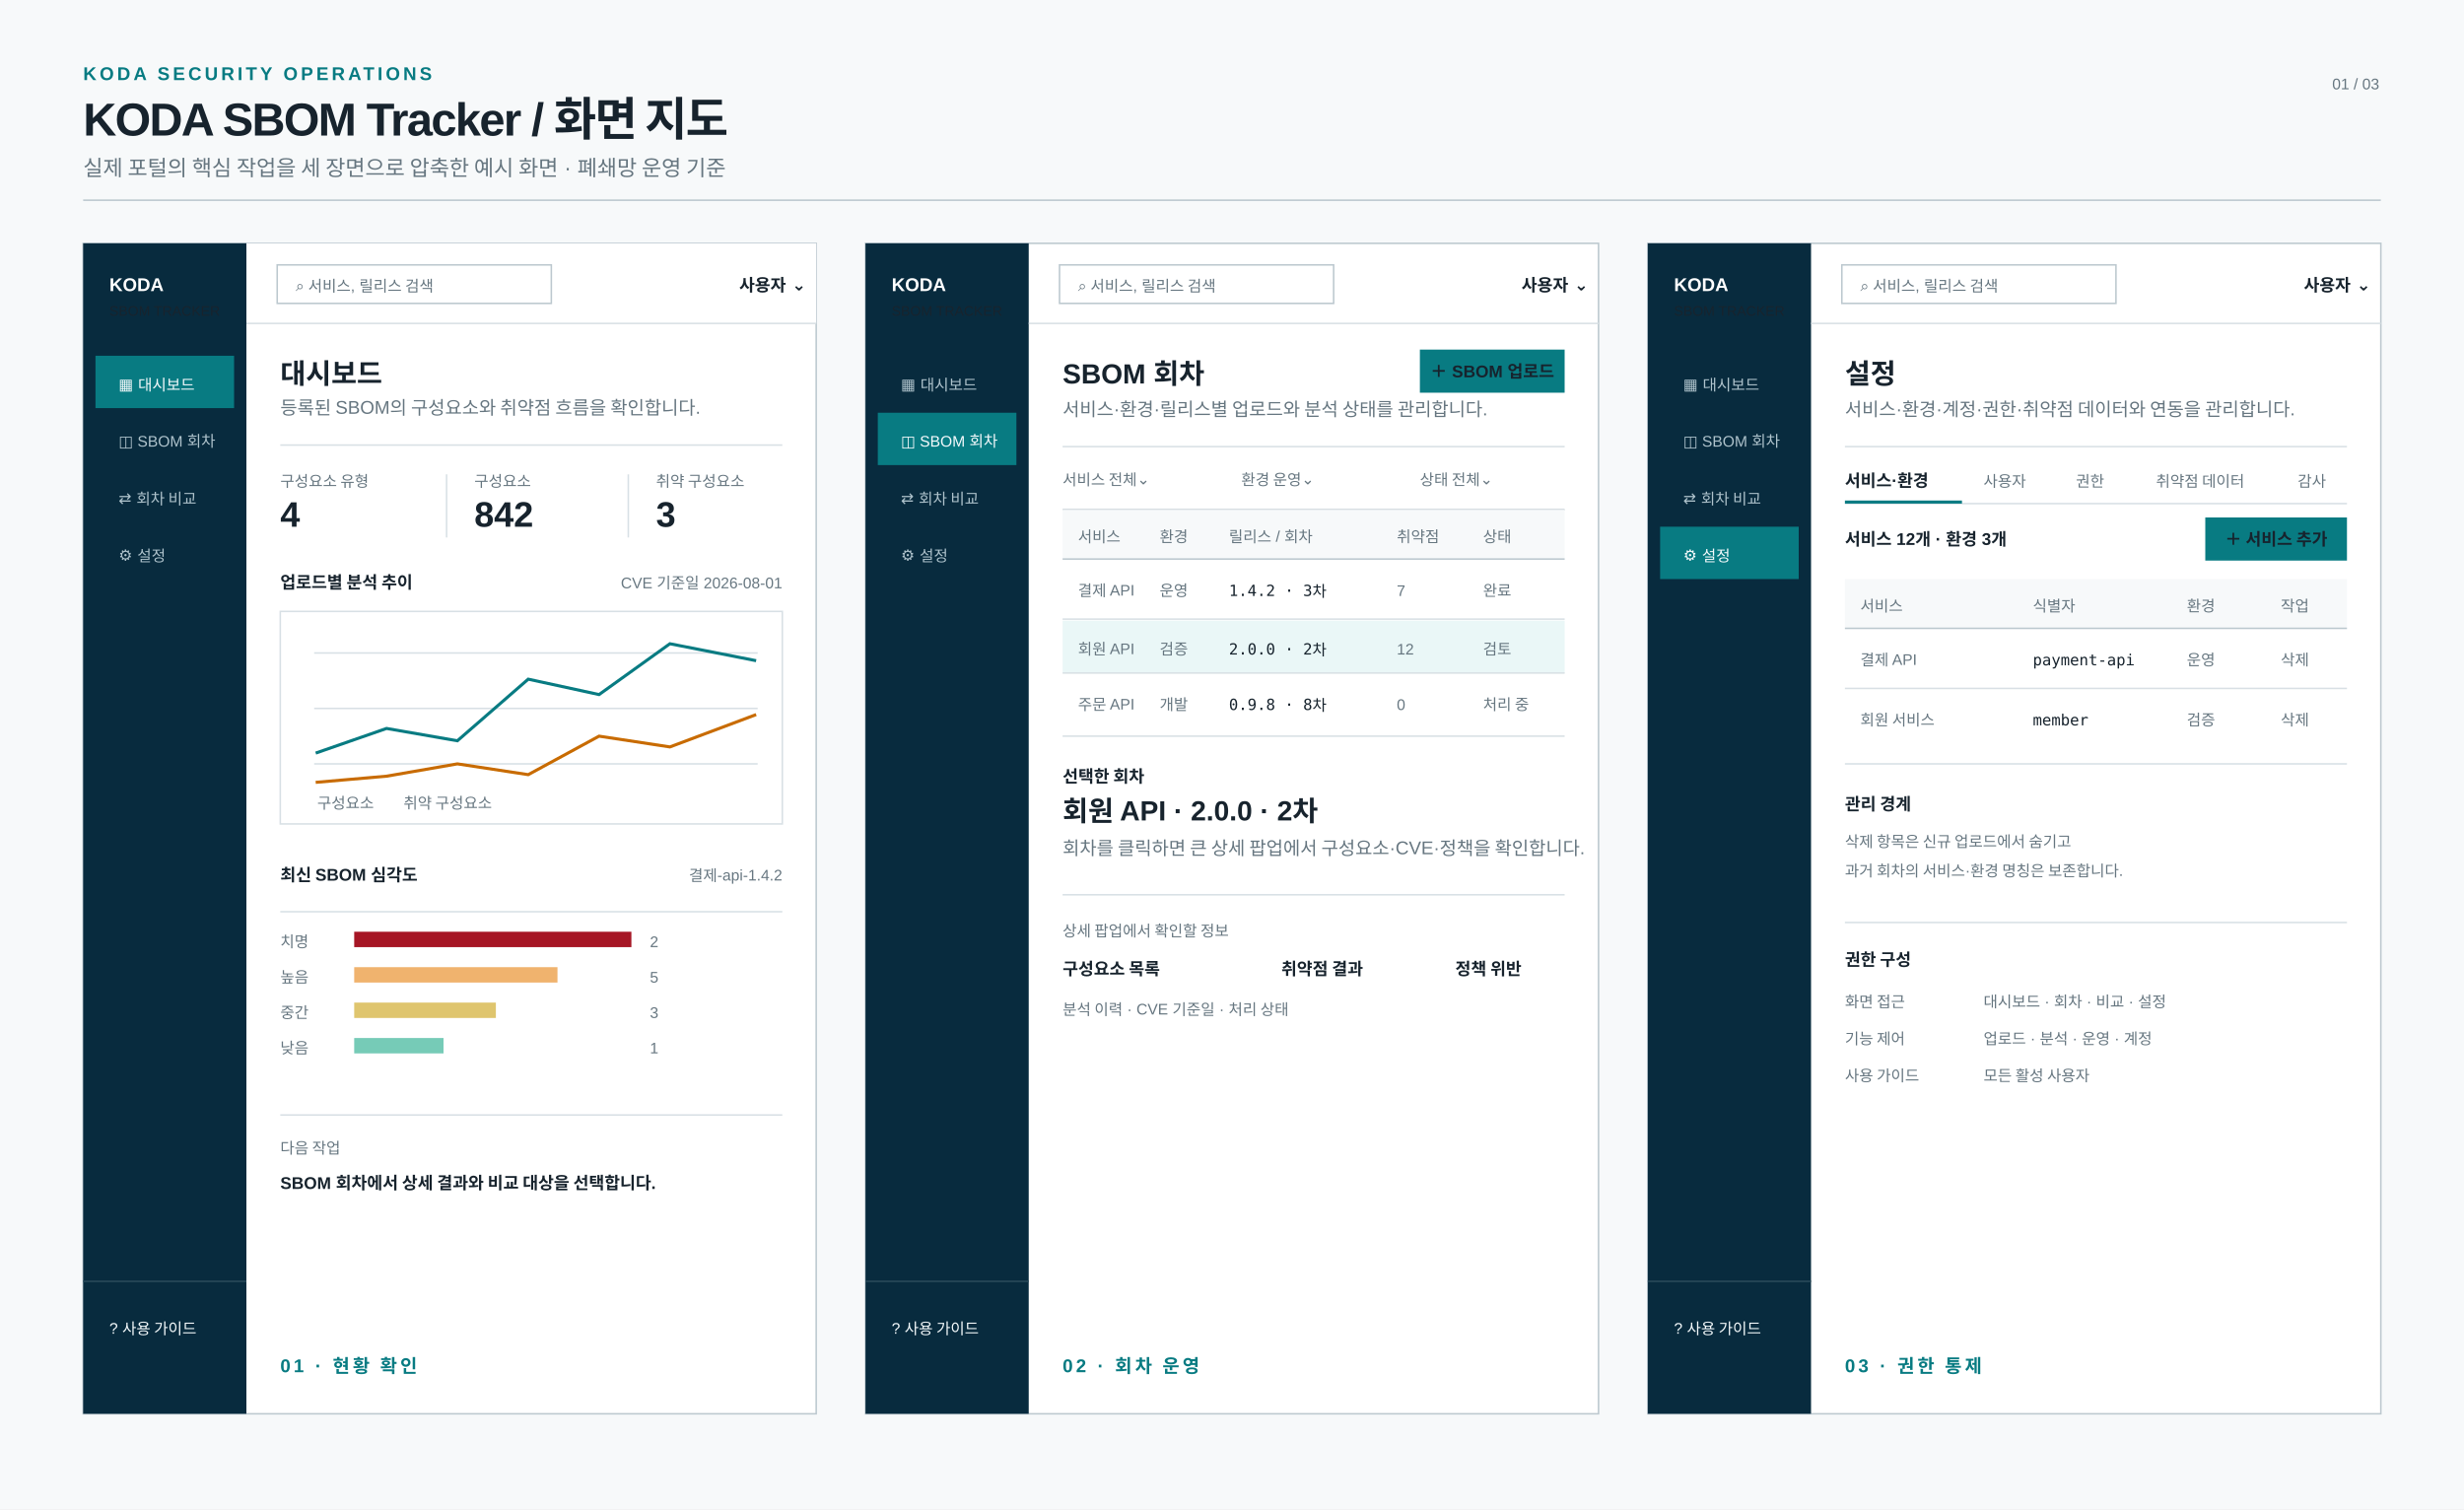
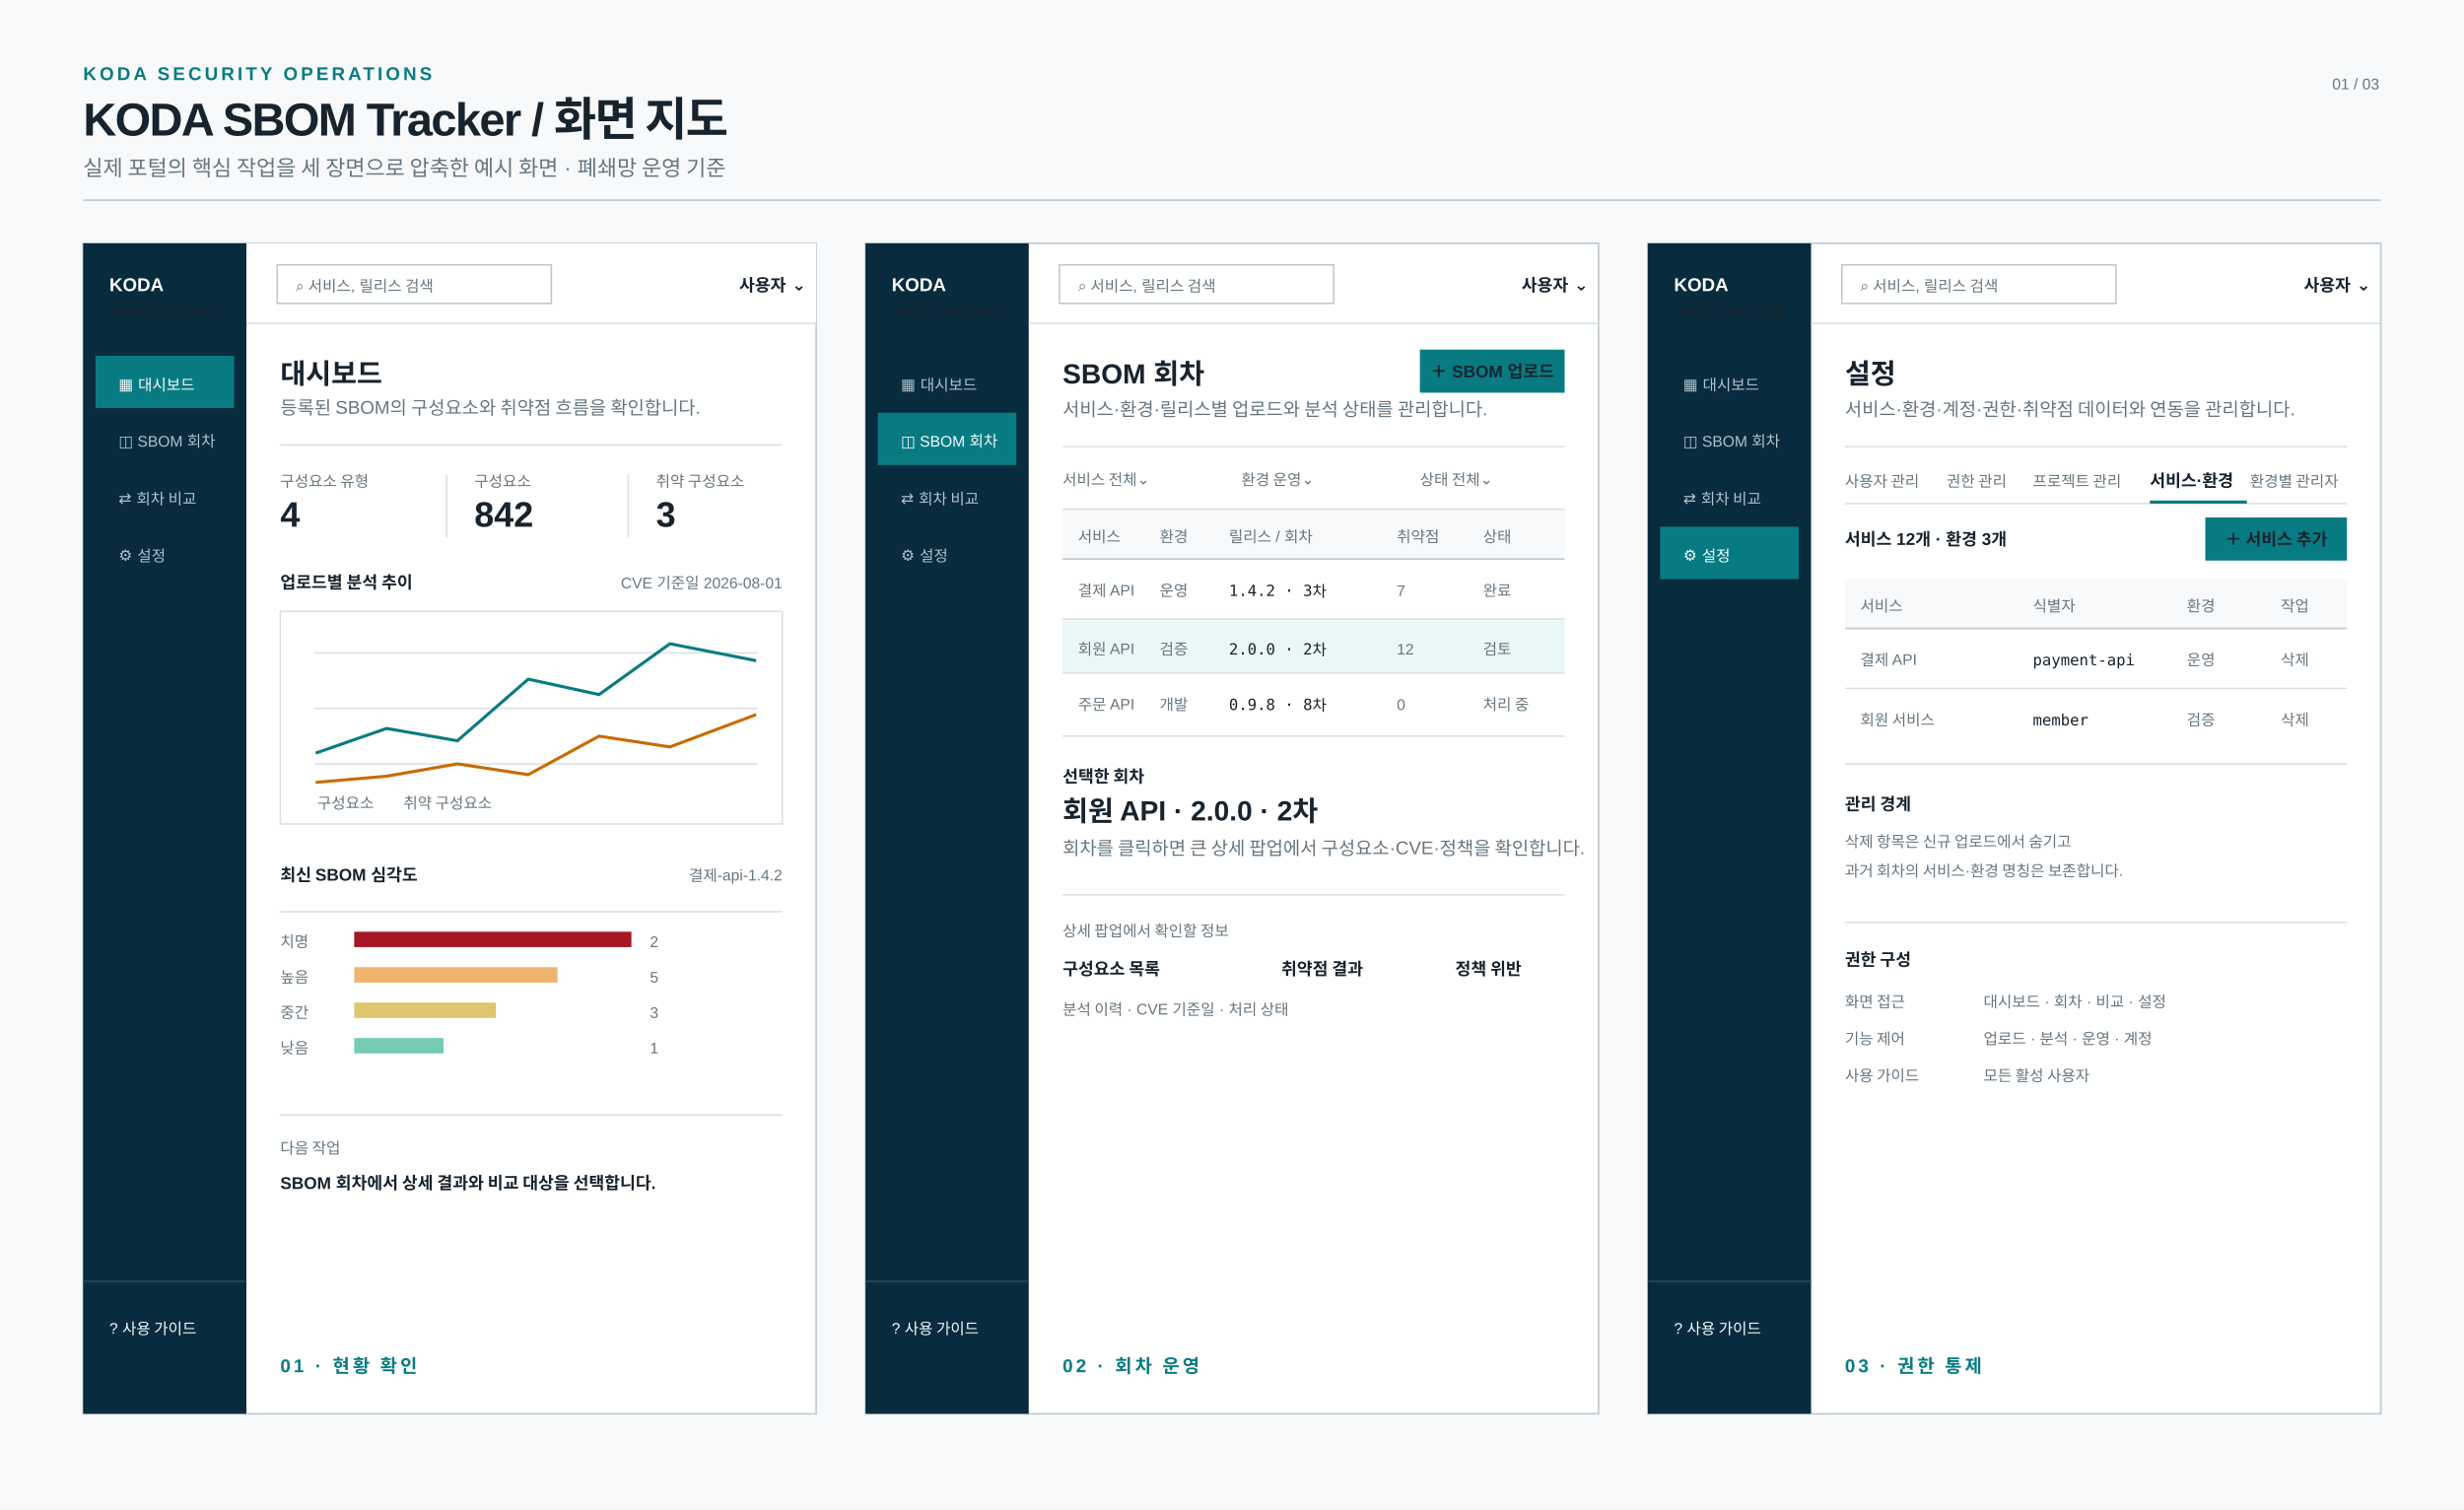
<svg xmlns="http://www.w3.org/2000/svg" viewBox="0 0 1600 980" role="img" aria-labelledby="screens-title screens-desc">
  <style>
    text { font-family: Pretendard, "Noto Sans KR", Arial, sans-serif; fill: #17232d; }
    .eyebrow { font-size: 12px; letter-spacing: 2px; font-weight: 700; fill: #087b82; }
    .title { font-size: 30px; font-weight: 750; letter-spacing: -1px; }
    .subtitle { font-size: 14px; fill: #667680; }
    .screen-title { font-size: 18px; font-weight: 750; }
    .screen-note { font-size: 12px; fill: #667680; }
    .small { font-size: 10px; fill: #667680; }
    .label { font-size: 11px; font-weight: 650; }
    .metric { font-size: 23px; font-weight: 750; }
    .mono { font-family: ui-monospace, SFMono-Regular, Menlo, monospace; font-size: 10px; }
    .line { stroke: #d8e0e5; stroke-width: 1; }
    .dark-line { stroke: #bcc8cf; stroke-width: 1; }
    .accent-line { stroke: #087b82; stroke-width: 2; }
    .nav-label { font-size: 10px; fill: #f5fafc; }
    .nav-muted { font-size: 10px; fill: #afc3cc; }
    .white { fill: #fff; }
  </style>
  <rect width="1600" height="980" fill="#f7f9fa" />
  <text x="54" y="52" class="eyebrow">KODA SECURITY OPERATIONS</text>
  <text x="54" y="88" class="title">KODA SBOM Tracker / 화면 지도</text>
  <text x="54" y="114" class="subtitle">실제 포털의 핵심 작업을 세 장면으로 압축한 예시 화면 · 폐쇄망 운영 기준</text>
  <text x="1545" y="58" text-anchor="end" class="small">01 / 03</text>
  <line x1="54" y1="130" x2="1546" y2="130" class="dark-line" />
  <g transform="translate(54 158)">
    <rect width="476" height="760" fill="#fff" stroke="#bcc8cf" />
    <rect width="106" height="760" fill="#082b3e" />
    <text x="17" y="31" font-size="12" font-weight="750" class="white">KODA</text>
    <text x="17" y="47" font-size="9" fill="#8ad5dc">SBOM TRACKER</text>
    <rect x="8" y="73" width="90" height="34" fill="#087b82" />
    <text x="23" y="95" class="nav-label">▦  대시보드</text>
    <text x="23" y="132" class="nav-muted">◫  SBOM 회차</text>
    <text x="23" y="169" class="nav-muted">⇄  회차 비교</text>
    <text x="23" y="206" class="nav-muted">⚙  설정</text>
    <line x1="0" y1="674" x2="106" y2="674" stroke="#294a5a" />
    <text x="17" y="708" class="nav-label">?  사용 가이드</text>
    <rect x="106" width="370" height="52" fill="#fff" />
    <line x1="106" y1="52" x2="476" y2="52" class="line" />
    <rect x="126" y="14" width="178" height="25" fill="#fff" stroke="#bcc8cf" />
    <text x="138" y="31" class="small">⌕  서비스, 릴리스 검색</text>
    <text x="426" y="31" class="label">사용자 ⌄</text>
    <text x="128" y="91" class="screen-title">대시보드</text>
    <text x="128" y="111" class="screen-note">등록된 SBOM의 구성요소와 취약점 흐름을 확인합니다.</text>
    <line x1="128" y1="131" x2="454" y2="131" class="line" />
    <text x="128" y="158" class="small">구성요소 유형</text>
    <text x="128" y="184" class="metric">4</text>
    <line x1="236" y1="150" x2="236" y2="191" class="line" />
    <text x="254" y="158" class="small">구성요소</text>
    <text x="254" y="184" class="metric">842</text>
    <line x1="354" y1="150" x2="354" y2="191" class="line" />
    <text x="372" y="158" class="small">취약 구성요소</text>
    <text x="372" y="184" class="metric" fill="#c86b00">3</text>
    <text x="128" y="224" class="label">업로드별 분석 추이</text>
    <text x="454" y="224" text-anchor="end" class="small">CVE 기준일 2026-08-01</text>
    <rect x="128" y="239" width="326" height="138" fill="#fff" stroke="#d8e0e5" />
    <line x1="150" y1="266" x2="438" y2="266" class="line" />
    <line x1="150" y1="302" x2="438" y2="302" class="line" />
    <line x1="150" y1="338" x2="438" y2="338" class="line" />
    <polyline points="151,331 197,315 243,323 289,283 335,293 381,260 437,271" fill="none" stroke="#087b82" stroke-width="2" />
    <polyline points="151,350 197,346 243,338 289,345 335,320 381,327 437,306" fill="none" stroke="#c86b00" stroke-width="2" />
    <text x="152" y="367" class="small">구성요소</text>
    <text x="208" y="367" class="small" fill="#c86b00">취약 구성요소</text>
    <text x="128" y="414" class="label">최신 SBOM 심각도</text>
    <text x="454" y="414" text-anchor="end" class="small">결제-api-1.4.2</text>
    <line x1="128" y1="434" x2="454" y2="434" class="line" />
    <text x="128" y="457" class="small">치명</text>
    <rect x="176" y="447" width="180" height="10" fill="#a61625" />
    <text x="368" y="457" class="small">2</text>
    <text x="128" y="480" class="small">높음</text>
    <rect x="176" y="470" width="132" height="10" fill="#f0b36e" />
    <text x="368" y="480" class="small">5</text>
    <text x="128" y="503" class="small">중간</text>
    <rect x="176" y="493" width="92" height="10" fill="#dfc56e" />
    <text x="368" y="503" class="small">3</text>
    <text x="128" y="526" class="small">낮음</text>
    <rect x="176" y="516" width="58" height="10" fill="#76cbb7" />
    <text x="368" y="526" class="small">1</text>
    <line x1="128" y1="566" x2="454" y2="566" class="line" />
    <text x="128" y="591" class="small">다음 작업</text>
    <text x="128" y="614" class="label">SBOM 회차에서 상세 결과와 비교 대상을 선택합니다.</text>
    <text x="128" y="733" class="eyebrow">01 · 현황 확인</text>
  </g>
  <g transform="translate(562 158)">
    <rect width="476" height="760" fill="#fff" stroke="#bcc8cf" />
    <rect width="106" height="760" fill="#082b3e" />
    <text x="17" y="31" font-size="12" font-weight="750" class="white">KODA</text>
    <text x="17" y="47" font-size="9" fill="#8ad5dc">SBOM TRACKER</text>
    <text x="23" y="95" class="nav-muted">▦  대시보드</text>
    <rect x="8" y="110" width="90" height="34" fill="#087b82" />
    <text x="23" y="132" class="nav-label">◫  SBOM 회차</text>
    <text x="23" y="169" class="nav-muted">⇄  회차 비교</text>
    <text x="23" y="206" class="nav-muted">⚙  설정</text>
    <line x1="0" y1="674" x2="106" y2="674" stroke="#294a5a" />
    <text x="17" y="708" class="nav-label">?  사용 가이드</text>
    <line x1="106" y1="52" x2="476" y2="52" class="line" />
    <rect x="126" y="14" width="178" height="25" fill="#fff" stroke="#bcc8cf" />
    <text x="138" y="31" class="small">⌕  서비스, 릴리스 검색</text>
    <text x="426" y="31" class="label">사용자 ⌄</text>
    <text x="128" y="91" class="screen-title">SBOM 회차</text>
    <rect x="360" y="69" width="94" height="28" fill="#087b82" />
    <text x="407" y="87" text-anchor="middle" font-size="11" font-weight="700" fill="#fff">＋ SBOM 업로드</text>
    <text x="128" y="112" class="screen-note">서비스·환경·릴리스별 업로드와 분석 상태를 관리합니다.</text>
    <line x1="128" y1="132" x2="454" y2="132" class="line" />
    <text x="128" y="157" class="small">서비스  전체⌄</text>
    <text x="244" y="157" class="small">환경  운영⌄</text>
    <text x="360" y="157" class="small">상태  전체⌄</text>
    <line x1="128" y1="173" x2="454" y2="173" class="dark-line" />
    <rect x="128" y="173" width="326" height="32" fill="#f7f9fa" />
    <text x="138" y="194" class="small">서비스</text>
    <text x="191" y="194" class="small">환경</text>
    <text x="236" y="194" class="small">릴리스 / 회차</text>
    <text x="345" y="194" class="small">취약점</text>
    <text x="401" y="194" class="small">상태</text>
    <line x1="128" y1="205" x2="454" y2="205" class="dark-line" />
    <text x="138" y="229" class="small">결제 API</text>
    <text x="191" y="229" class="small">운영</text>
    <text x="236" y="229" class="mono">1.4.2 · 3차</text>
    <text x="345" y="229" class="small" fill="#a84d00">7</text>
    <text x="401" y="229" class="small" fill="#08705c">완료</text>
    <line x1="128" y1="244" x2="454" y2="244" class="line" />
    <rect x="128" y="245" width="326" height="34" fill="#eaf7f7" />
    <text x="138" y="267" class="small">회원 API</text>
    <text x="191" y="267" class="small">검증</text>
    <text x="236" y="267" class="mono">2.0.0 · 2차</text>
    <text x="345" y="267" class="small" fill="#a61625">12</text>
    <text x="401" y="267" class="small" fill="#c86b00">검토</text>
    <line x1="128" y1="279" x2="454" y2="279" class="line" />
    <text x="138" y="303" class="small">주문 API</text>
    <text x="191" y="303" class="small">개발</text>
    <text x="236" y="303" class="mono">0.9.8 · 8차</text>
    <text x="345" y="303" class="small">0</text>
    <text x="401" y="303" class="small" fill="#566872">처리 중</text>
    <line x1="128" y1="320" x2="454" y2="320" class="line" />
    <text x="128" y="350" class="label">선택한 회차</text>
    <text x="128" y="375" class="screen-title">회원 API · 2.0.0 · 2차</text>
    <text x="128" y="397" class="screen-note">회차를 클릭하면 큰 상세 팝업에서 구성요소·CVE·정책을 확인합니다.</text>
    <line x1="128" y1="423" x2="454" y2="423" class="line" />
    <text x="128" y="450" class="small">상세 팝업에서 확인할 정보</text>
    <text x="128" y="475" class="label">구성요소 목록</text>
    <text x="270" y="475" class="label">취약점 결과</text>
    <text x="383" y="475" class="label">정책 위반</text>
    <text x="128" y="501" class="small">분석 이력 · CVE 기준일 · 처리 상태</text>
    <text x="128" y="733" class="eyebrow">02 · 회차 운영</text>
  </g>
  <g transform="translate(1070 158)">
    <rect width="476" height="760" fill="#fff" stroke="#bcc8cf" />
    <rect width="106" height="760" fill="#082b3e" />
    <text x="17" y="31" font-size="12" font-weight="750" class="white">KODA</text>
    <text x="17" y="47" font-size="9" fill="#8ad5dc">SBOM TRACKER</text>
    <text x="23" y="95" class="nav-muted">▦  대시보드</text>
    <text x="23" y="132" class="nav-muted">◫  SBOM 회차</text>
    <text x="23" y="169" class="nav-muted">⇄  회차 비교</text>
    <rect x="8" y="184" width="90" height="34" fill="#087b82" />
    <text x="23" y="206" class="nav-label">⚙  설정</text>
    <line x1="0" y1="674" x2="106" y2="674" stroke="#294a5a" />
    <text x="17" y="708" class="nav-label">?  사용 가이드</text>
    <line x1="106" y1="52" x2="476" y2="52" class="line" />
    <rect x="126" y="14" width="178" height="25" fill="#fff" stroke="#bcc8cf" />
    <text x="138" y="31" class="small">⌕  서비스, 릴리스 검색</text>
    <text x="426" y="31" class="label">사용자 ⌄</text>
    <text x="128" y="91" class="screen-title">설정</text>
    <text x="128" y="112" class="screen-note">서비스·환경·계정·권한·취약점 데이터와 연동을 관리합니다.</text>
    <line x1="128" y1="132" x2="454" y2="132" class="line" />
-     <text x="128" y="158" class="label" fill="#087b82">서비스·환경</text>
-     <text x="218" y="158" class="small">사용자</text>
-     <text x="278" y="158" class="small">권한</text>
-     <text x="330" y="158" class="small">취약점 데이터</text>
-     <text x="422" y="158" class="small">감사</text>
+     <text x="128" y="158" class="small">사용자 관리</text>
+     <text x="194" y="158" class="small">권한 관리</text>
+     <text x="250" y="158" class="small">프로젝트 관리</text>
+     <text x="326" y="158" class="label" fill="#087b82">서비스·환경</text>
+     <text x="391" y="158" class="small">환경별 관리자</text>
    <line x1="128" y1="169" x2="454" y2="169" class="line" />
-     <line x1="128" y1="168" x2="204" y2="168" class="accent-line" />
+     <line x1="326" y1="168" x2="389" y2="168" class="accent-line" />
    <text x="128" y="196" class="label">서비스 12개 · 환경 3개</text>
    <rect x="362" y="178" width="92" height="28" fill="#087b82" />
    <text x="408" y="196" text-anchor="middle" font-size="11" font-weight="700" fill="#fff">＋ 서비스 추가</text>
    <rect x="128" y="218" width="326" height="32" fill="#f7f9fa" />
    <text x="138" y="239" class="small">서비스</text>
    <text x="250" y="239" class="small">식별자</text>
    <text x="350" y="239" class="small">환경</text>
    <text x="411" y="239" class="small">작업</text>
    <line x1="128" y1="250" x2="454" y2="250" class="dark-line" />
    <text x="138" y="274" class="small">결제 API</text>
    <text x="250" y="274" class="mono">payment-api</text>
    <text x="350" y="274" class="small">운영</text>
    <text x="411" y="274" class="small">삭제</text>
    <line x1="128" y1="289" x2="454" y2="289" class="line" />
    <text x="138" y="313" class="small">회원 서비스</text>
    <text x="250" y="313" class="mono">member</text>
    <text x="350" y="313" class="small">검증</text>
    <text x="411" y="313" class="small">삭제</text>
    <line x1="128" y1="338" x2="454" y2="338" class="line" />
    <text x="128" y="368" class="label">관리 경계</text>
    <text x="128" y="392" class="small">삭제 항목은 신규 업로드에서 숨기고</text>
    <text x="128" y="411" class="small">과거 회차의 서비스·환경 명칭은 보존합니다.</text>
    <line x1="128" y1="441" x2="454" y2="441" class="line" />
    <text x="128" y="469" class="label">권한 구성</text>
    <text x="128" y="496" class="small">화면 접근</text>
    <text x="218" y="496" class="small">대시보드 · 회차 · 비교 · 설정</text>
    <text x="128" y="520" class="small">기능 제어</text>
    <text x="218" y="520" class="small">업로드 · 분석 · 운영 · 계정</text>
    <text x="128" y="544" class="small">사용 가이드</text>
    <text x="218" y="544" class="small">모든 활성 사용자</text>
    <text x="128" y="733" class="eyebrow">03 · 권한 통제</text>
  </g>
</svg>
